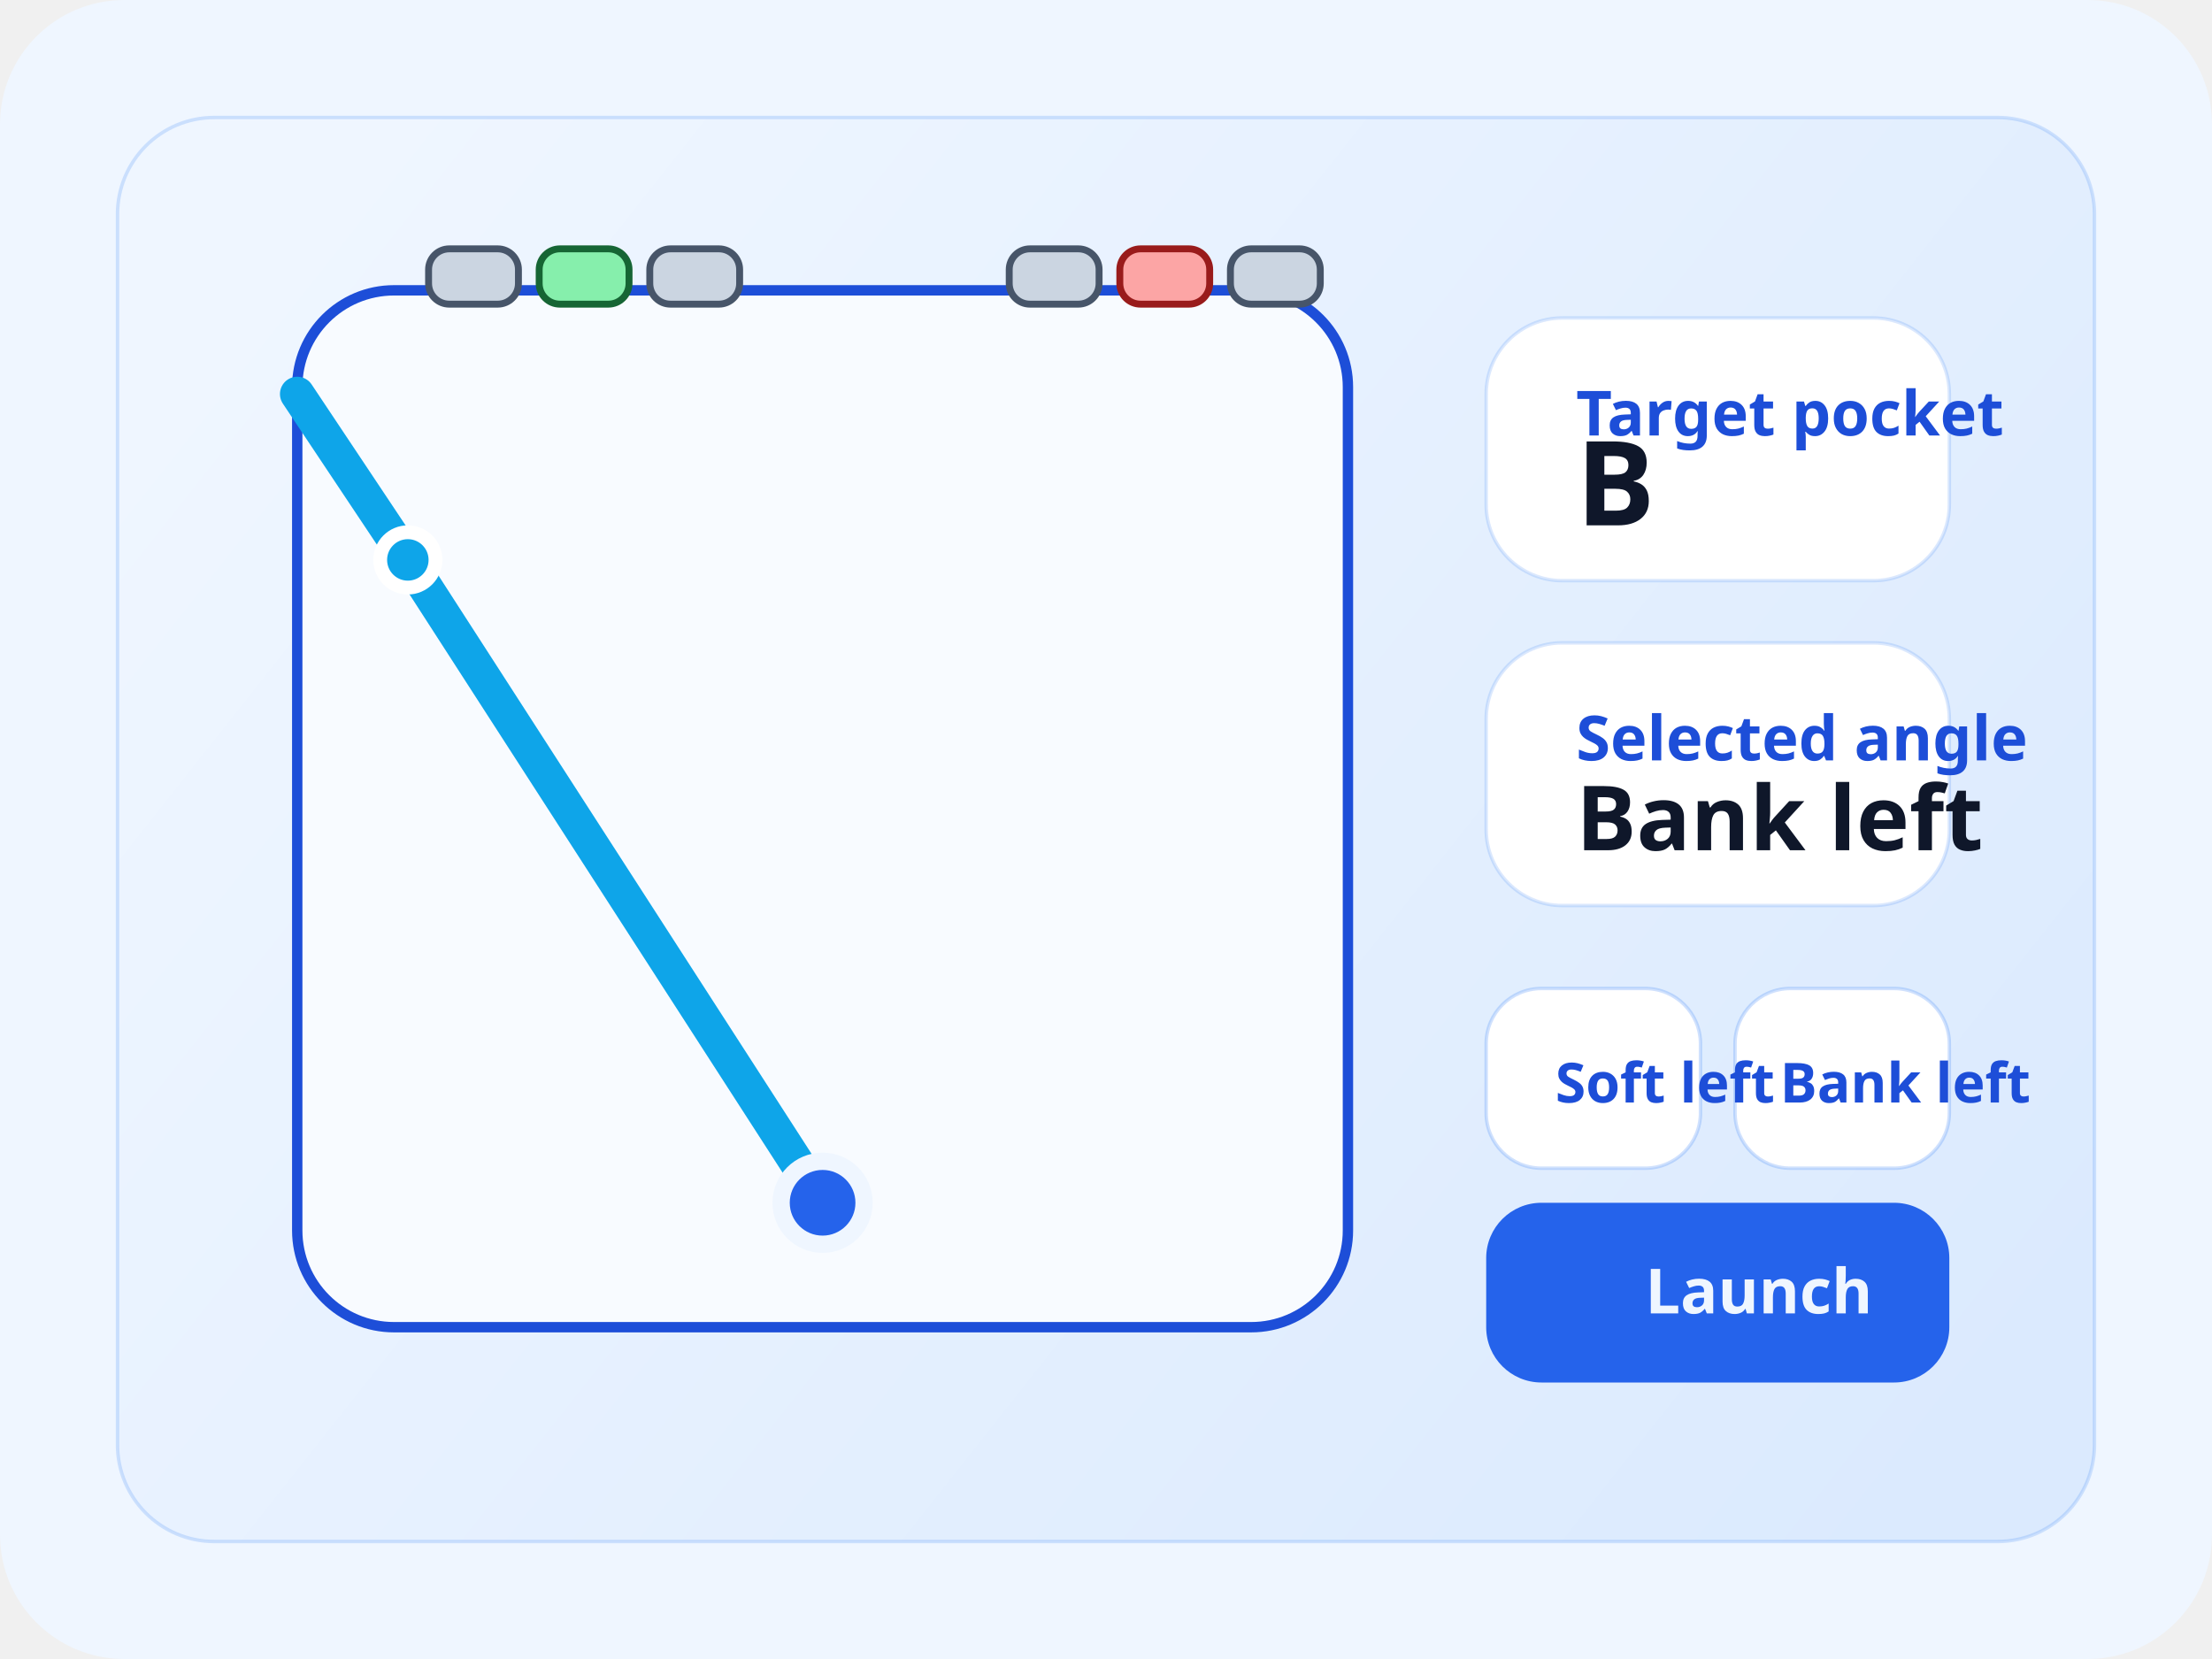
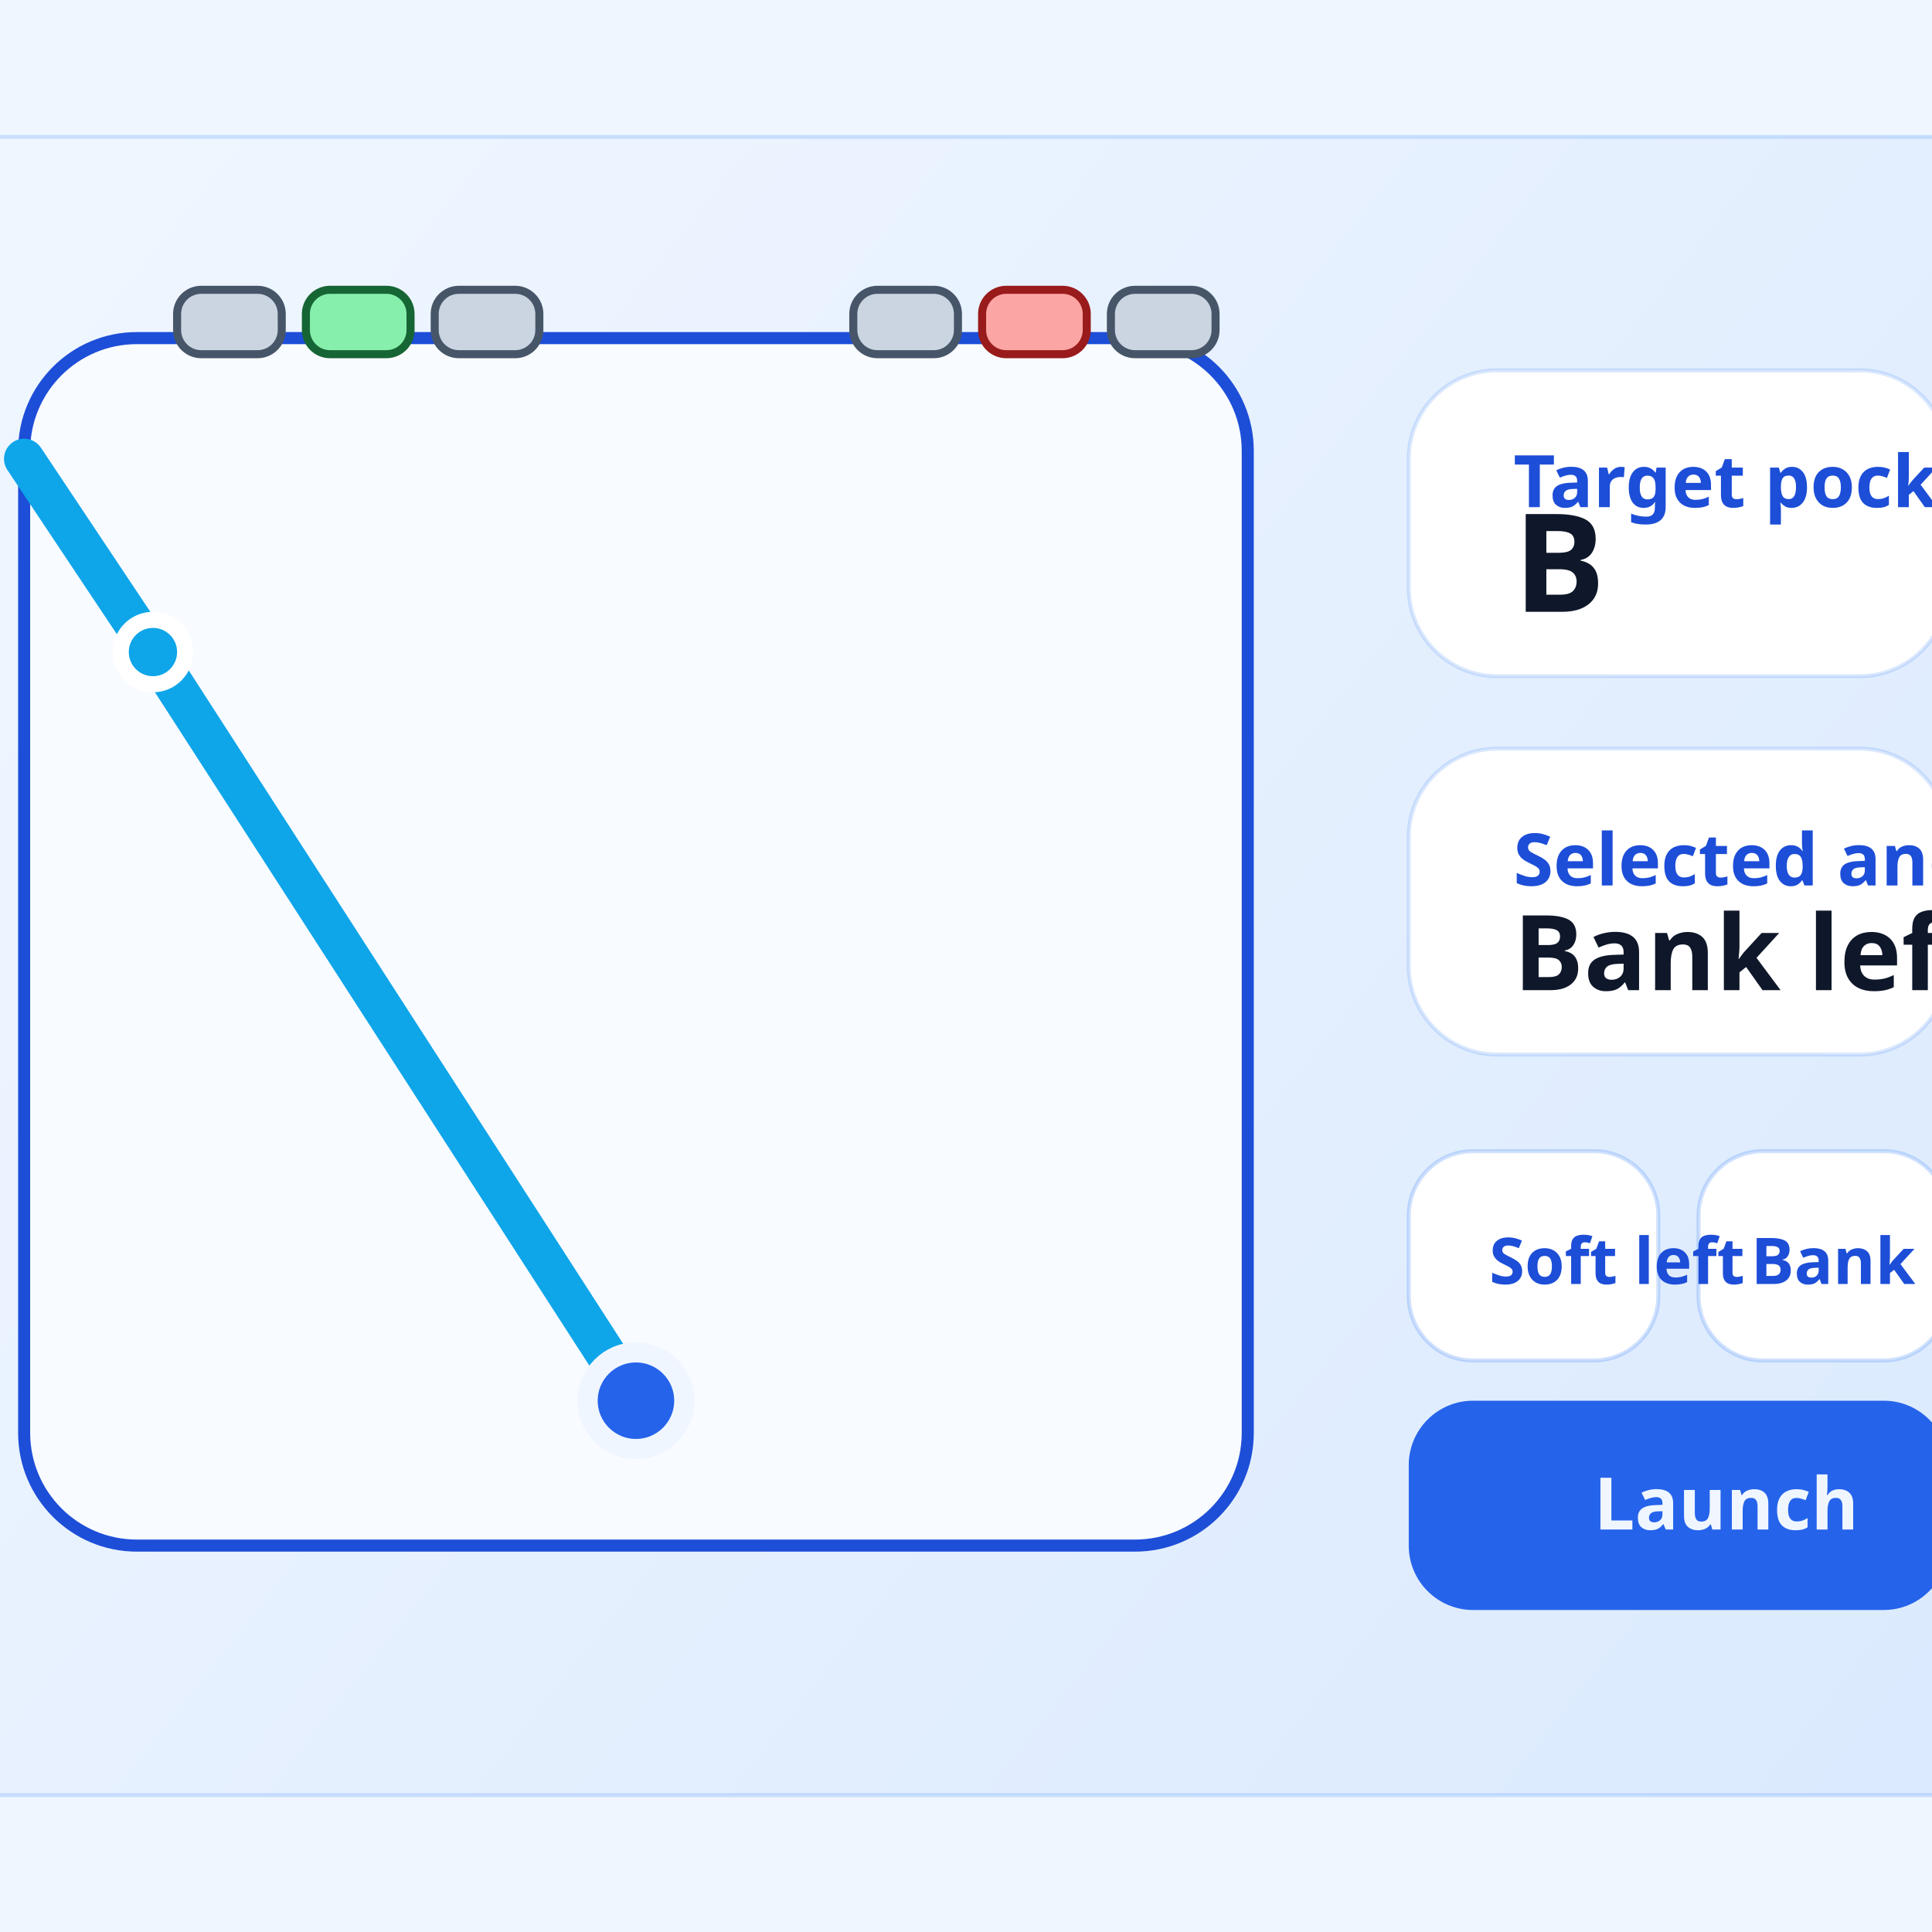
- <svg xmlns="http://www.w3.org/2000/svg" width="640" height="480" viewBox="0 0 640 480" fill="none">
+ <svg xmlns="http://www.w3.org/2000/svg" width="480" height="480" viewBox="80 0 480 480" fill="none">
  <rect width="640" height="480" rx="36" fill="#EFF6FF" />
  <rect x="34" y="34" width="572" height="412" rx="28" fill="url(#bg)" stroke="#3B82F6" stroke-opacity="0.2" />
  <rect x="86" y="84" width="304" height="300" rx="28" fill="#F8FBFF" stroke="#1D4ED8" stroke-width="3" />
  <g>
    <rect x="124" y="72" width="26" height="16" rx="6" fill="#CBD5E1" stroke="#475569" stroke-width="2" />
    <rect x="156" y="72" width="26" height="16" rx="6" fill="#86EFAC" stroke="#166534" stroke-width="2" />
    <rect x="188" y="72" width="26" height="16" rx="6" fill="#CBD5E1" stroke="#475569" stroke-width="2" />
    <rect x="292" y="72" width="26" height="16" rx="6" fill="#CBD5E1" stroke="#475569" stroke-width="2" />
    <rect x="324" y="72" width="26" height="16" rx="6" fill="#FCA5A5" stroke="#991B1B" stroke-width="2" />
    <rect x="356" y="72" width="26" height="16" rx="6" fill="#CBD5E1" stroke="#475569" stroke-width="2" />
  </g>
  <path d="M238 348L118 162L86 114" stroke="#0EA5E9" stroke-width="10" stroke-linecap="round" stroke-linejoin="round" />
  <circle cx="118" cy="162" r="8" fill="#0EA5E9" stroke="white" stroke-width="4" />
  <circle cx="238" cy="348" r="12" fill="#2563EB" stroke="#EFF6FF" stroke-width="5" />
  <rect x="430" y="92" width="134" height="76" rx="22" fill="white" stroke="#3B82F6" stroke-opacity="0.18" />
  <text x="456" y="126" fill="#1D4ED8" font-family="sans-serif" font-size="18" font-weight="700">Target pocket</text>
  <text x="456" y="152" fill="#0F172A" font-family="sans-serif" font-size="34" font-weight="800">B</text>
  <rect x="430" y="186" width="134" height="76" rx="22" fill="white" stroke="#3B82F6" stroke-opacity="0.18" />
  <text x="456" y="220" fill="#1D4ED8" font-family="sans-serif" font-size="18" font-weight="700">Selected angle</text>
  <text x="456" y="246" fill="#0F172A" font-family="sans-serif" font-size="26" font-weight="800">Bank left</text>
  <g>
    <rect x="430" y="286" width="62" height="52" rx="16" fill="white" stroke="#3B82F6" stroke-opacity="0.24" />
    <rect x="502" y="286" width="62" height="52" rx="16" fill="white" stroke="#3B82F6" stroke-opacity="0.24" />
    <rect x="430" y="348" width="134" height="52" rx="16" fill="#2563EB" />
    <text x="450" y="319" fill="#1D4ED8" font-family="sans-serif" font-size="16" font-weight="700">Soft left</text>
    <text x="515" y="319" fill="#1D4ED8" font-family="sans-serif" font-size="16" font-weight="700">Bank left</text>
    <text x="476" y="380" fill="#EFF6FF" font-family="sans-serif" font-size="18" font-weight="700">Launch</text>
  </g>
  <defs>
    <linearGradient id="bg" x1="90" y1="58" x2="560" y2="430" gradientUnits="userSpaceOnUse">
      <stop stop-color="#EFF6FF" />
      <stop offset="1" stop-color="#DBEAFE" />
    </linearGradient>
  </defs>
</svg>
